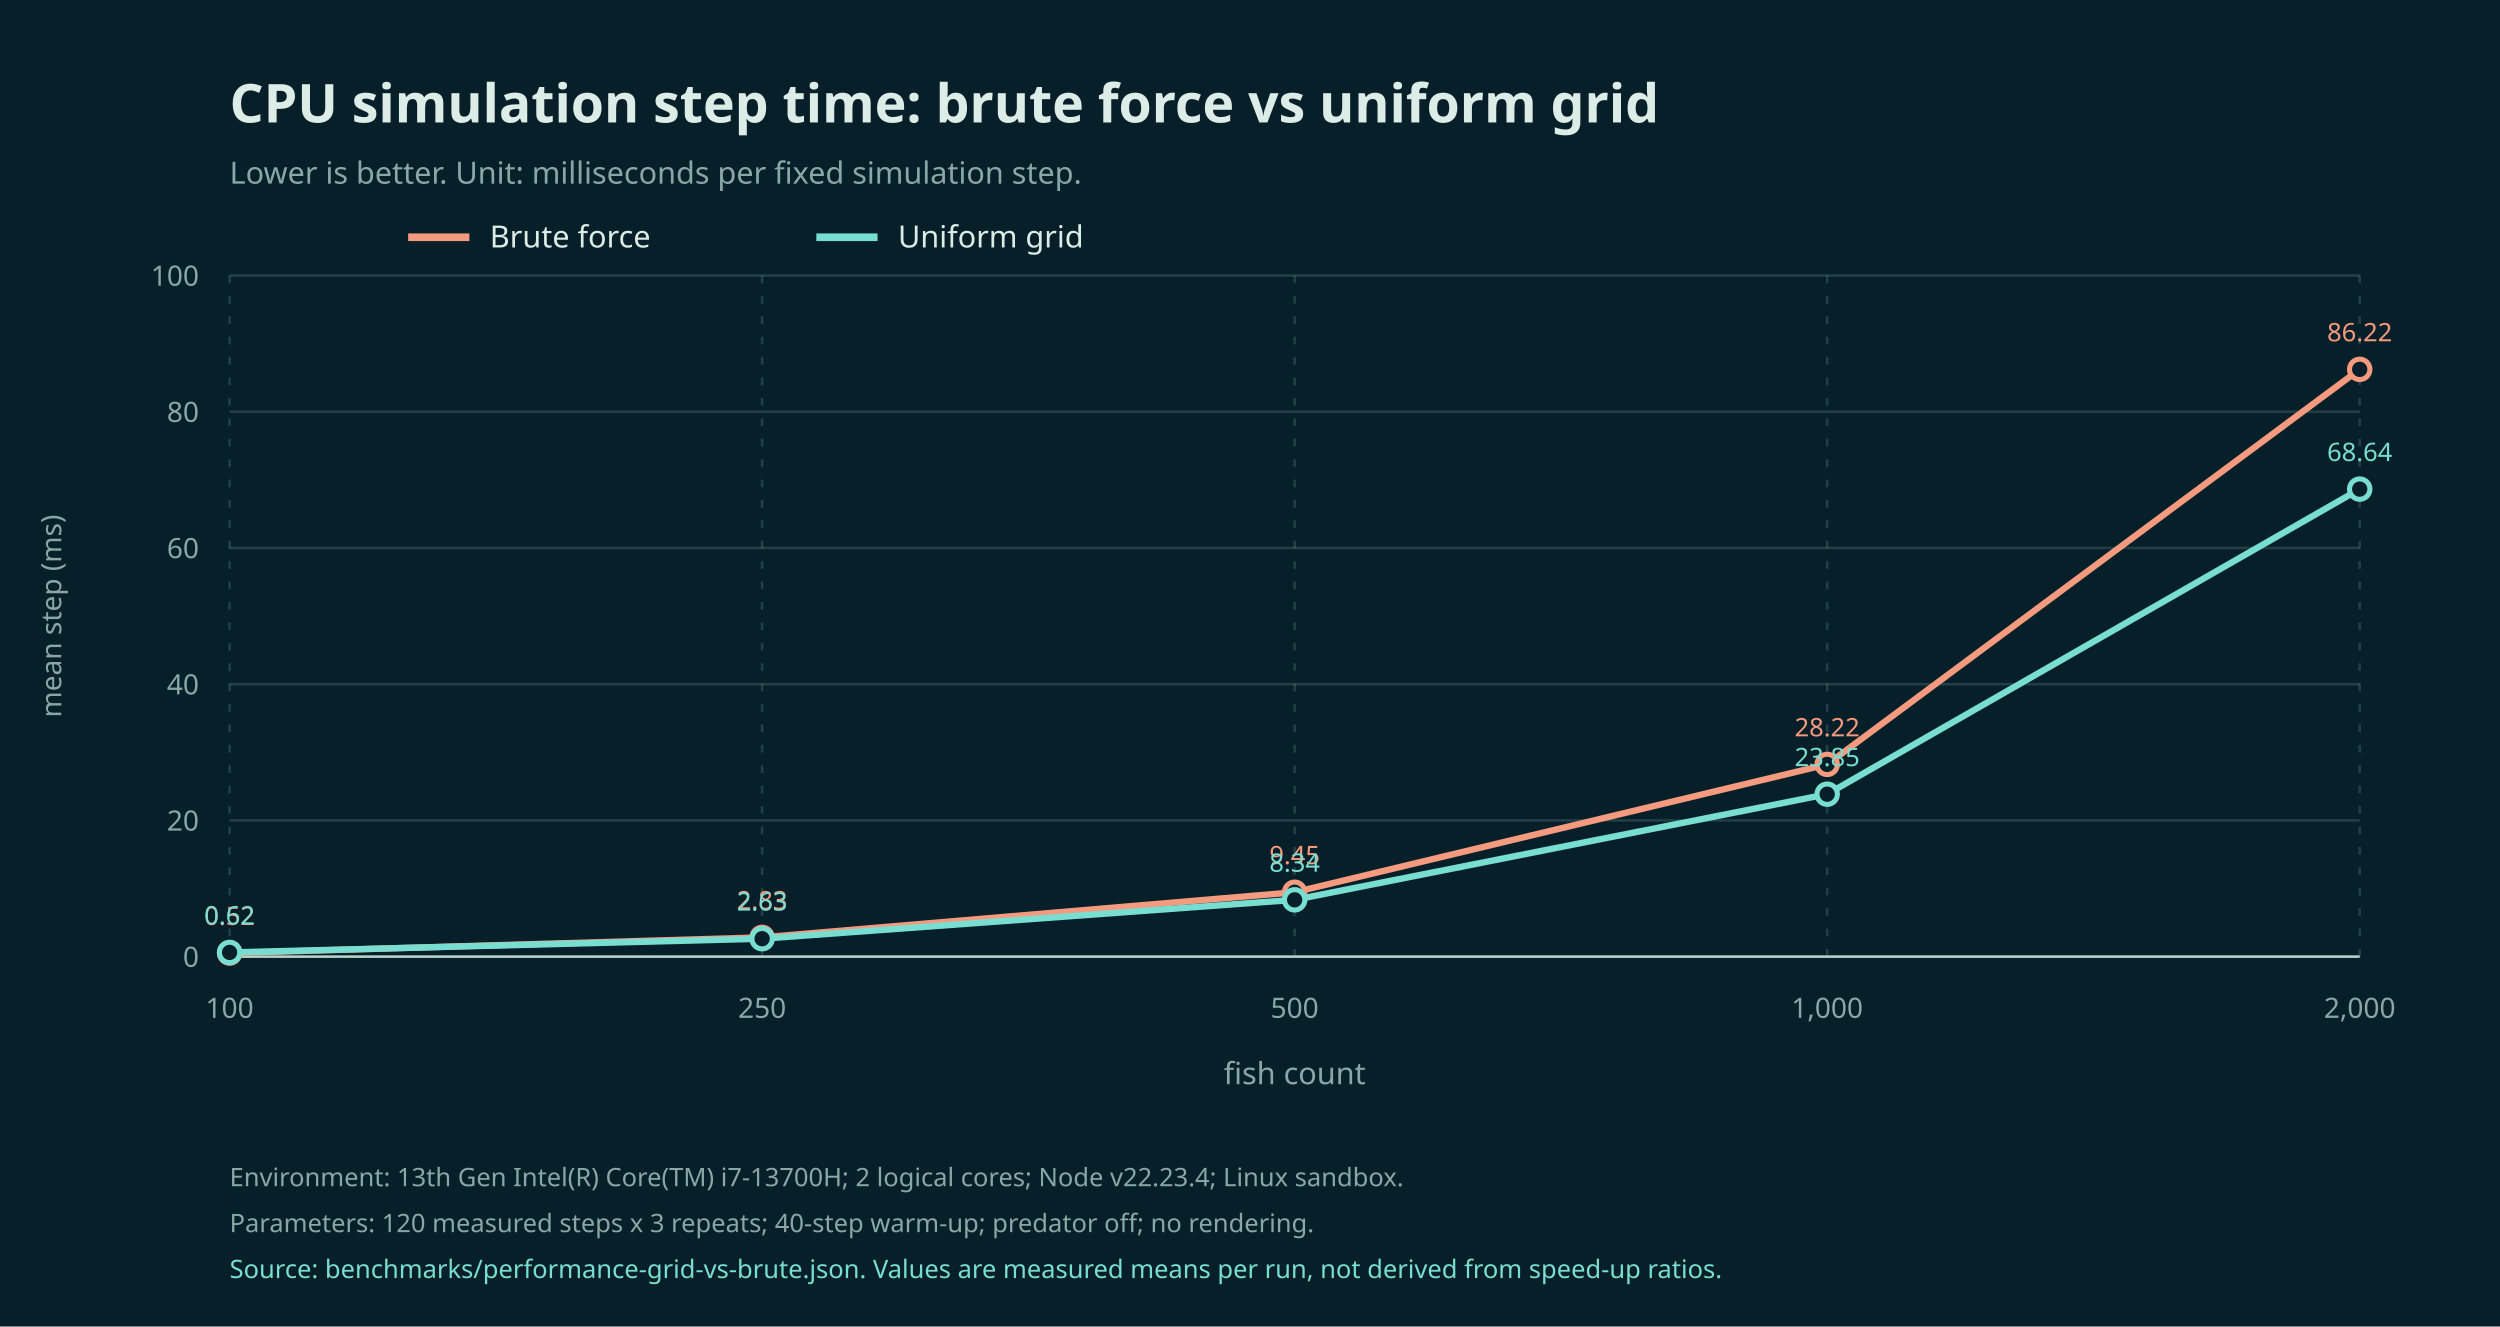
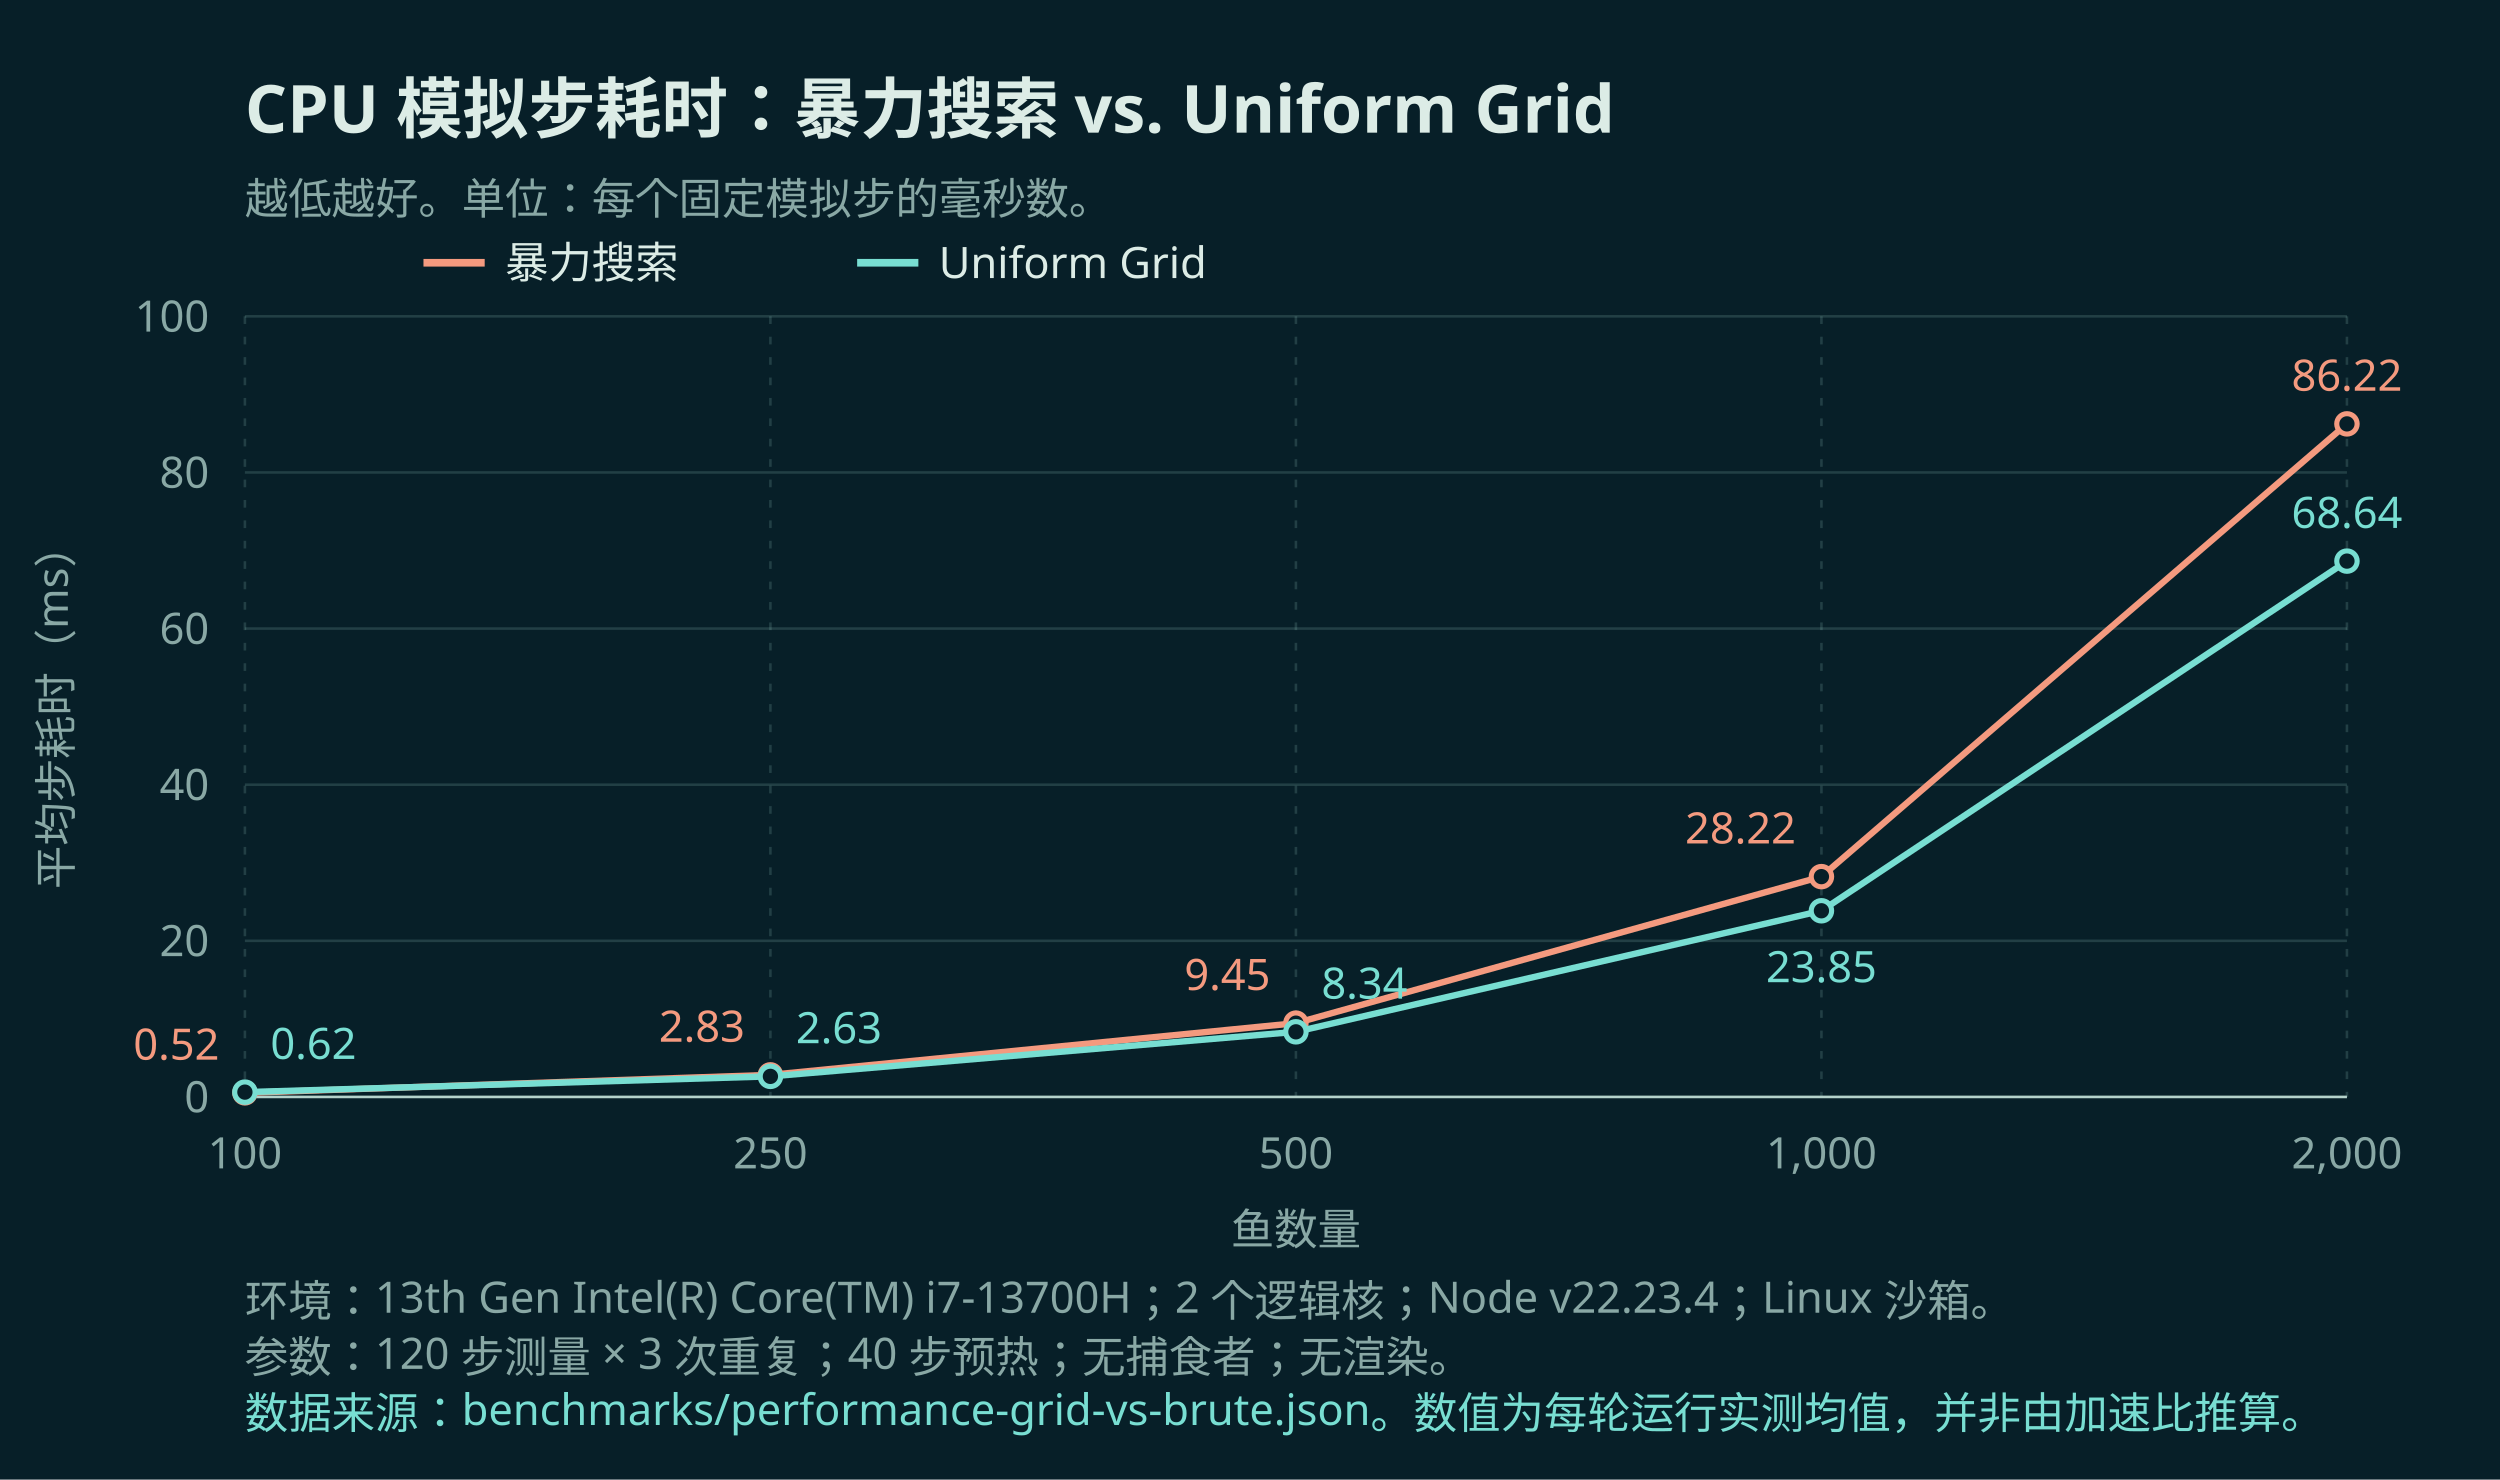
- <svg xmlns="http://www.w3.org/2000/svg" width="980" height="520" viewBox="0 0 980 520" role="img">
-   <rect width="980" height="520" fill="#071f28" />
-   <text x="90" y="48" font-family="Aptos, Segoe UI, sans-serif" font-size="21" fill="#dcece6" text-anchor="start" font-weight="600">CPU simulation step time: brute force vs uniform grid</text>
-   <text x="90" y="72" font-family="Aptos, Segoe UI, sans-serif" font-size="12" fill="#89a8a5" text-anchor="start" font-weight="400">Lower is better. Unit: milliseconds per fixed simulation step.</text>
-   <line x1="90" y1="375" x2="925" y2="375" stroke="rgba(160, 211, 204, 0.18)" stroke-width="1" />
-   <text x="78" y="379" font-family="Aptos, Segoe UI, sans-serif" font-size="11" fill="#89a8a5" text-anchor="end" font-weight="400">0</text>
-   <line x1="90" y1="321.6" x2="925" y2="321.6" stroke="rgba(160, 211, 204, 0.18)" stroke-width="1" />
-   <text x="78" y="325.6" font-family="Aptos, Segoe UI, sans-serif" font-size="11" fill="#89a8a5" text-anchor="end" font-weight="400">20</text>
-   <line x1="90" y1="268.2" x2="925" y2="268.2" stroke="rgba(160, 211, 204, 0.18)" stroke-width="1" />
-   <text x="78" y="272.2" font-family="Aptos, Segoe UI, sans-serif" font-size="11" fill="#89a8a5" text-anchor="end" font-weight="400">40</text>
-   <line x1="90" y1="214.8" x2="925" y2="214.8" stroke="rgba(160, 211, 204, 0.18)" stroke-width="1" />
-   <text x="78" y="218.8" font-family="Aptos, Segoe UI, sans-serif" font-size="11" fill="#89a8a5" text-anchor="end" font-weight="400">60</text>
-   <line x1="90" y1="161.4" x2="925" y2="161.4" stroke="rgba(160, 211, 204, 0.18)" stroke-width="1" />
-   <text x="78" y="165.4" font-family="Aptos, Segoe UI, sans-serif" font-size="11" fill="#89a8a5" text-anchor="end" font-weight="400">80</text>
-   <line x1="90" y1="108" x2="925" y2="108" stroke="rgba(160, 211, 204, 0.18)" stroke-width="1" />
-   <text x="78" y="112" font-family="Aptos, Segoe UI, sans-serif" font-size="11" fill="#89a8a5" text-anchor="end" font-weight="400">100</text>
-   <line x1="90" y1="108" x2="90" y2="375" stroke="rgba(160, 211, 204, 0.18)" stroke-width="1" stroke-dasharray="3 5" />
-   <text x="90" y="399" font-family="Aptos, Segoe UI, sans-serif" font-size="11" fill="#89a8a5" text-anchor="middle" font-weight="400">100</text>
-   <line x1="298.75" y1="108" x2="298.75" y2="375" stroke="rgba(160, 211, 204, 0.18)" stroke-width="1" stroke-dasharray="3 5" />
-   <text x="298.75" y="399" font-family="Aptos, Segoe UI, sans-serif" font-size="11" fill="#89a8a5" text-anchor="middle" font-weight="400">250</text>
-   <line x1="507.5" y1="108" x2="507.5" y2="375" stroke="rgba(160, 211, 204, 0.18)" stroke-width="1" stroke-dasharray="3 5" />
-   <text x="507.5" y="399" font-family="Aptos, Segoe UI, sans-serif" font-size="11" fill="#89a8a5" text-anchor="middle" font-weight="400">500</text>
-   <line x1="716.25" y1="108" x2="716.25" y2="375" stroke="rgba(160, 211, 204, 0.18)" stroke-width="1" stroke-dasharray="3 5" />
-   <text x="716.25" y="399" font-family="Aptos, Segoe UI, sans-serif" font-size="11" fill="#89a8a5" text-anchor="middle" font-weight="400">1,000</text>
-   <line x1="925" y1="108" x2="925" y2="375" stroke="rgba(160, 211, 204, 0.18)" stroke-width="1" stroke-dasharray="3 5" />
-   <text x="925" y="399" font-family="Aptos, Segoe UI, sans-serif" font-size="11" fill="#89a8a5" text-anchor="middle" font-weight="400">2,000</text>
-   <line x1="90" y1="375" x2="925" y2="375" stroke="#b4d2cb" stroke-width="1" />
-   <text transform="rotate(-90 24 241.5)" x="24" y="241.5" font-family="Aptos, Segoe UI, sans-serif" font-size="11" fill="#89a8a5" text-anchor="middle" font-weight="400">mean step (ms)</text>
-   <text x="507.5" y="425" font-family="Aptos, Segoe UI, sans-serif" font-size="12" fill="#89a8a5" text-anchor="middle" font-weight="400">fish count</text>
-   <polyline points="90,373.599 298.75,367.449 507.5,349.758 716.25,299.644 925,144.788" fill="none" stroke="#f49a7f" stroke-width="2.5" />
-   <circle cx="90" cy="373.599" r="4" fill="#071f28" stroke="#f49a7f" stroke-width="2" />
-   <text x="90" y="362.599" font-family="Aptos, Segoe UI, sans-serif" font-size="10" fill="#f49a7f" text-anchor="middle" font-weight="400">0.52</text>
-   <circle cx="298.75" cy="367.449" r="4" fill="#071f28" stroke="#f49a7f" stroke-width="2" />
-   <text x="298.75" y="356.449" font-family="Aptos, Segoe UI, sans-serif" font-size="10" fill="#f49a7f" text-anchor="middle" font-weight="400">2.83</text>
-   <circle cx="507.5" cy="349.758" r="4" fill="#071f28" stroke="#f49a7f" stroke-width="2" />
-   <text x="507.5" y="338.758" font-family="Aptos, Segoe UI, sans-serif" font-size="10" fill="#f49a7f" text-anchor="middle" font-weight="400">9.45</text>
-   <circle cx="716.25" cy="299.644" r="4" fill="#071f28" stroke="#f49a7f" stroke-width="2" />
-   <text x="716.25" y="288.644" font-family="Aptos, Segoe UI, sans-serif" font-size="10" fill="#f49a7f" text-anchor="middle" font-weight="400">28.22</text>
-   <circle cx="925" cy="144.788" r="4" fill="#071f28" stroke="#f49a7f" stroke-width="2" />
-   <text x="925" y="133.788" font-family="Aptos, Segoe UI, sans-serif" font-size="10" fill="#f49a7f" text-anchor="middle" font-weight="400">86.22</text>
-   <line x1="160" y1="93" x2="184" y2="93" stroke="#f49a7f" stroke-width="3" />
-   <text x="192" y="97" font-family="Aptos, Segoe UI, sans-serif" font-size="12" fill="#dcece6" text-anchor="start" font-weight="400">Brute force</text>
-   <polyline points="90,373.353 298.75,367.967 507.5,352.73 716.25,311.324 925,191.726" fill="none" stroke="#78ded2" stroke-width="2.5" />
-   <circle cx="90" cy="373.353" r="4" fill="#071f28" stroke="#78ded2" stroke-width="2" />
-   <text x="90" y="362.353" font-family="Aptos, Segoe UI, sans-serif" font-size="10" fill="#78ded2" text-anchor="middle" font-weight="400">0.62</text>
-   <circle cx="298.75" cy="367.967" r="4" fill="#071f28" stroke="#78ded2" stroke-width="2" />
-   <text x="298.75" y="356.967" font-family="Aptos, Segoe UI, sans-serif" font-size="10" fill="#78ded2" text-anchor="middle" font-weight="400">2.63</text>
-   <circle cx="507.5" cy="352.73" r="4" fill="#071f28" stroke="#78ded2" stroke-width="2" />
-   <text x="507.5" y="341.73" font-family="Aptos, Segoe UI, sans-serif" font-size="10" fill="#78ded2" text-anchor="middle" font-weight="400">8.34</text>
-   <circle cx="716.25" cy="311.324" r="4" fill="#071f28" stroke="#78ded2" stroke-width="2" />
-   <text x="716.25" y="300.324" font-family="Aptos, Segoe UI, sans-serif" font-size="10" fill="#78ded2" text-anchor="middle" font-weight="400">23.85</text>
-   <circle cx="925" cy="191.726" r="4" fill="#071f28" stroke="#78ded2" stroke-width="2" />
-   <text x="925" y="180.726" font-family="Aptos, Segoe UI, sans-serif" font-size="10" fill="#78ded2" text-anchor="middle" font-weight="400">68.64</text>
-   <line x1="320" y1="93" x2="344" y2="93" stroke="#78ded2" stroke-width="3" />
-   <text x="352" y="97" font-family="Aptos, Segoe UI, sans-serif" font-size="12" fill="#dcece6" text-anchor="start" font-weight="400">Uniform grid</text>
-   <text x="90" y="465" font-family="Aptos, Segoe UI, sans-serif" font-size="10" fill="#89a8a5" text-anchor="start" font-weight="400">Environment: 13th Gen Intel(R) Core(TM) i7-13700H; 2 logical cores; Node v22.23.4; Linux sandbox.</text>
-   <text x="90" y="483" font-family="Aptos, Segoe UI, sans-serif" font-size="10" fill="#89a8a5" text-anchor="start" font-weight="400">Parameters: 120 measured steps x 3 repeats; 40-step warm-up; predator off; no rendering.</text>
-   <text x="90" y="501" font-family="Aptos, Segoe UI, sans-serif" font-size="10" fill="#78ded2" text-anchor="start" font-weight="400">Source: benchmarks/performance-grid-vs-brute.json. Values are measured means per run, not derived from speed-up ratios.</text>
+ <svg xmlns="http://www.w3.org/2000/svg" width="980" height="580" viewBox="0 0 980 580" role="img">
+   <rect width="980" height="580" fill="#071f28" />
+   <text x="96" y="52" font-family="'Microsoft YaHei', 'Aptos', 'Segoe UI', sans-serif" font-size="26" fill="#dcece6" text-anchor="start" font-weight="600">CPU 模拟步耗时：暴力搜索 vs. Uniform Grid</text>
+   <text x="96" y="84" font-family="'Microsoft YaHei', 'Aptos', 'Segoe UI', sans-serif" font-size="17" fill="#89a8a5" text-anchor="start" font-weight="400">越低越好。单位：每个固定模拟步的毫秒数。</text>
+   <line x1="96" y1="430" x2="920" y2="430" stroke="rgba(160, 211, 204, 0.18)" stroke-width="1" />
+   <text x="82" y="436" font-family="'Microsoft YaHei', 'Aptos', 'Segoe UI', sans-serif" font-size="17" fill="#89a8a5" text-anchor="end" font-weight="400">0</text>
+   <line x1="96" y1="368.8" x2="920" y2="368.8" stroke="rgba(160, 211, 204, 0.18)" stroke-width="1" />
+   <text x="82" y="374.8" font-family="'Microsoft YaHei', 'Aptos', 'Segoe UI', sans-serif" font-size="17" fill="#89a8a5" text-anchor="end" font-weight="400">20</text>
+   <line x1="96" y1="307.6" x2="920" y2="307.6" stroke="rgba(160, 211, 204, 0.18)" stroke-width="1" />
+   <text x="82" y="313.6" font-family="'Microsoft YaHei', 'Aptos', 'Segoe UI', sans-serif" font-size="17" fill="#89a8a5" text-anchor="end" font-weight="400">40</text>
+   <line x1="96" y1="246.4" x2="920" y2="246.4" stroke="rgba(160, 211, 204, 0.18)" stroke-width="1" />
+   <text x="82" y="252.4" font-family="'Microsoft YaHei', 'Aptos', 'Segoe UI', sans-serif" font-size="17" fill="#89a8a5" text-anchor="end" font-weight="400">60</text>
+   <line x1="96" y1="185.2" x2="920" y2="185.2" stroke="rgba(160, 211, 204, 0.18)" stroke-width="1" />
+   <text x="82" y="191.2" font-family="'Microsoft YaHei', 'Aptos', 'Segoe UI', sans-serif" font-size="17" fill="#89a8a5" text-anchor="end" font-weight="400">80</text>
+   <line x1="96" y1="124" x2="920" y2="124" stroke="rgba(160, 211, 204, 0.18)" stroke-width="1" />
+   <text x="82" y="130" font-family="'Microsoft YaHei', 'Aptos', 'Segoe UI', sans-serif" font-size="17" fill="#89a8a5" text-anchor="end" font-weight="400">100</text>
+   <line x1="96" y1="124" x2="96" y2="430" stroke="rgba(160, 211, 204, 0.18)" stroke-width="1" stroke-dasharray="3 5" />
+   <text x="96" y="458" font-family="'Microsoft YaHei', 'Aptos', 'Segoe UI', sans-serif" font-size="17" fill="#89a8a5" text-anchor="middle" font-weight="400">100</text>
+   <line x1="302" y1="124" x2="302" y2="430" stroke="rgba(160, 211, 204, 0.18)" stroke-width="1" stroke-dasharray="3 5" />
+   <text x="302" y="458" font-family="'Microsoft YaHei', 'Aptos', 'Segoe UI', sans-serif" font-size="17" fill="#89a8a5" text-anchor="middle" font-weight="400">250</text>
+   <line x1="508" y1="124" x2="508" y2="430" stroke="rgba(160, 211, 204, 0.18)" stroke-width="1" stroke-dasharray="3 5" />
+   <text x="508" y="458" font-family="'Microsoft YaHei', 'Aptos', 'Segoe UI', sans-serif" font-size="17" fill="#89a8a5" text-anchor="middle" font-weight="400">500</text>
+   <line x1="714" y1="124" x2="714" y2="430" stroke="rgba(160, 211, 204, 0.18)" stroke-width="1" stroke-dasharray="3 5" />
+   <text x="714" y="458" font-family="'Microsoft YaHei', 'Aptos', 'Segoe UI', sans-serif" font-size="17" fill="#89a8a5" text-anchor="middle" font-weight="400">1,000</text>
+   <line x1="920" y1="124" x2="920" y2="430" stroke="rgba(160, 211, 204, 0.18)" stroke-width="1" stroke-dasharray="3 5" />
+   <text x="920" y="458" font-family="'Microsoft YaHei', 'Aptos', 'Segoe UI', sans-serif" font-size="17" fill="#89a8a5" text-anchor="middle" font-weight="400">2,000</text>
+   <line x1="96" y1="430" x2="920" y2="430" stroke="#b4d2cb" stroke-width="1" />
+   <text x="28" y="277" font-family="'Microsoft YaHei', 'Aptos', 'Segoe UI', sans-serif" font-size="17" fill="#89a8a5" text-anchor="middle" transform="rotate(-90 28 277)">平均步耗时（ms）</text>
+   <text x="508" y="488" font-family="'Microsoft YaHei', 'Aptos', 'Segoe UI', sans-serif" font-size="17" fill="#89a8a5" text-anchor="middle" font-weight="400">鱼数量</text>
+   <polyline points="96,428.395 302,421.347 508,401.071 714,343.637 920,166.161" fill="none" stroke="#f49a7f" stroke-width="2.5" />
+   <circle cx="96" cy="428.395" r="4" fill="#071f28" stroke="#f49a7f" stroke-width="2" />
+   <circle cx="302" cy="421.347" r="4" fill="#071f28" stroke="#f49a7f" stroke-width="2" />
+   <circle cx="508" cy="401.071" r="4" fill="#071f28" stroke="#f49a7f" stroke-width="2" />
+   <circle cx="714" cy="343.637" r="4" fill="#071f28" stroke="#f49a7f" stroke-width="2" />
+   <circle cx="920" cy="166.161" r="4" fill="#071f28" stroke="#f49a7f" stroke-width="2" />
+   <line x1="166" y1="103" x2="190" y2="103" stroke="#f49a7f" stroke-width="3" />
+   <text x="198" y="109" font-family="'Microsoft YaHei', 'Aptos', 'Segoe UI', sans-serif" font-size="17" fill="#dcece6" text-anchor="start" font-weight="400">暴力搜索</text>
+   <polyline points="96,428.112 302,421.94 508,404.477 714,357.023 920,219.955" fill="none" stroke="#78ded2" stroke-width="2.5" />
+   <circle cx="96" cy="428.112" r="4" fill="#071f28" stroke="#78ded2" stroke-width="2" />
+   <circle cx="302" cy="421.94" r="4" fill="#071f28" stroke="#78ded2" stroke-width="2" />
+   <circle cx="508" cy="404.477" r="4" fill="#071f28" stroke="#78ded2" stroke-width="2" />
+   <circle cx="714" cy="357.023" r="4" fill="#071f28" stroke="#78ded2" stroke-width="2" />
+   <circle cx="920" cy="219.955" r="4" fill="#071f28" stroke="#78ded2" stroke-width="2" />
+   <line x1="336" y1="103" x2="360" y2="103" stroke="#78ded2" stroke-width="3" />
+   <text x="368" y="109" font-family="'Microsoft YaHei', 'Aptos', 'Segoe UI', sans-serif" font-size="17" fill="#dcece6" text-anchor="start" font-weight="400">Uniform Grid</text>
+   <text x="86" y="415.395" font-family="'Microsoft YaHei', 'Aptos', 'Segoe UI', sans-serif" font-size="17" fill="#f49a7f" text-anchor="end" font-weight="400">0.52</text>
+   <text x="106" y="415.112" font-family="'Microsoft YaHei', 'Aptos', 'Segoe UI', sans-serif" font-size="17" fill="#78ded2" text-anchor="start" font-weight="400">0.62</text>
+   <text x="292" y="408.347" font-family="'Microsoft YaHei', 'Aptos', 'Segoe UI', sans-serif" font-size="17" fill="#f49a7f" text-anchor="end" font-weight="400">2.83</text>
+   <text x="312" y="408.94" font-family="'Microsoft YaHei', 'Aptos', 'Segoe UI', sans-serif" font-size="17" fill="#78ded2" text-anchor="start" font-weight="400">2.63</text>
+   <text x="498" y="388.071" font-family="'Microsoft YaHei', 'Aptos', 'Segoe UI', sans-serif" font-size="17" fill="#f49a7f" text-anchor="end" font-weight="400">9.45</text>
+   <text x="518" y="391.477" font-family="'Microsoft YaHei', 'Aptos', 'Segoe UI', sans-serif" font-size="17" fill="#78ded2" text-anchor="start" font-weight="400">8.34</text>
+   <text x="704" y="330.637" font-family="'Microsoft YaHei', 'Aptos', 'Segoe UI', sans-serif" font-size="17" fill="#f49a7f" text-anchor="end" font-weight="400">28.22</text>
+   <text x="714" y="385.023" font-family="'Microsoft YaHei', 'Aptos', 'Segoe UI', sans-serif" font-size="17" fill="#78ded2" text-anchor="middle" font-weight="400">23.85</text>
+   <text x="920" y="153.161" font-family="'Microsoft YaHei', 'Aptos', 'Segoe UI', sans-serif" font-size="17" fill="#f49a7f" text-anchor="middle" font-weight="400">86.22</text>
+   <text x="920" y="206.955" font-family="'Microsoft YaHei', 'Aptos', 'Segoe UI', sans-serif" font-size="17" fill="#78ded2" text-anchor="middle" font-weight="400">68.64</text>
+   <text x="96" y="516" font-family="'Microsoft YaHei', 'Aptos', 'Segoe UI', sans-serif" font-size="17" fill="#89a8a5" text-anchor="start" font-weight="400">环境：13th Gen Intel(R) Core(TM) i7-13700H；2 个逻辑核；Node v22.23.4；Linux 沙箱。</text>
+   <text x="96" y="538" font-family="'Microsoft YaHei', 'Aptos', 'Segoe UI', sans-serif" font-size="17" fill="#89a8a5" text-anchor="start" font-weight="400">参数：120 步测量 × 3 次重复；40 步预热；无捕食者；无渲染。</text>
+   <text x="96" y="560" font-family="'Microsoft YaHei', 'Aptos', 'Segoe UI', sans-serif" font-size="17" fill="#78ded2" text-anchor="start" font-weight="400">数据来源：benchmarks/performance-grid-vs-brute.json。数值为每轮运行实测均值，并非由加速比推算。</text>
</svg>
